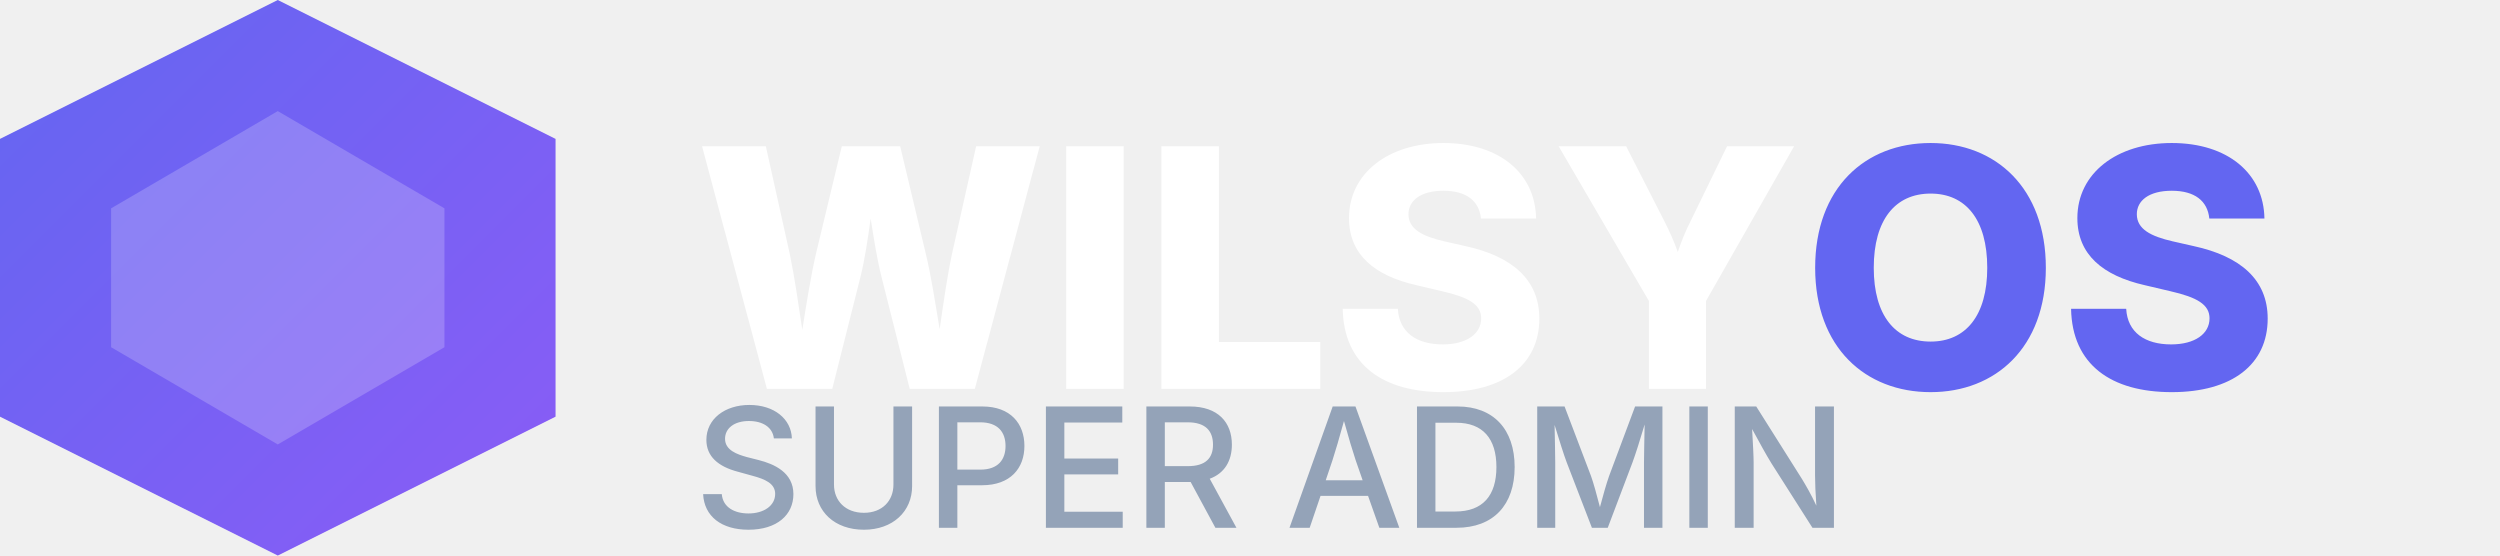
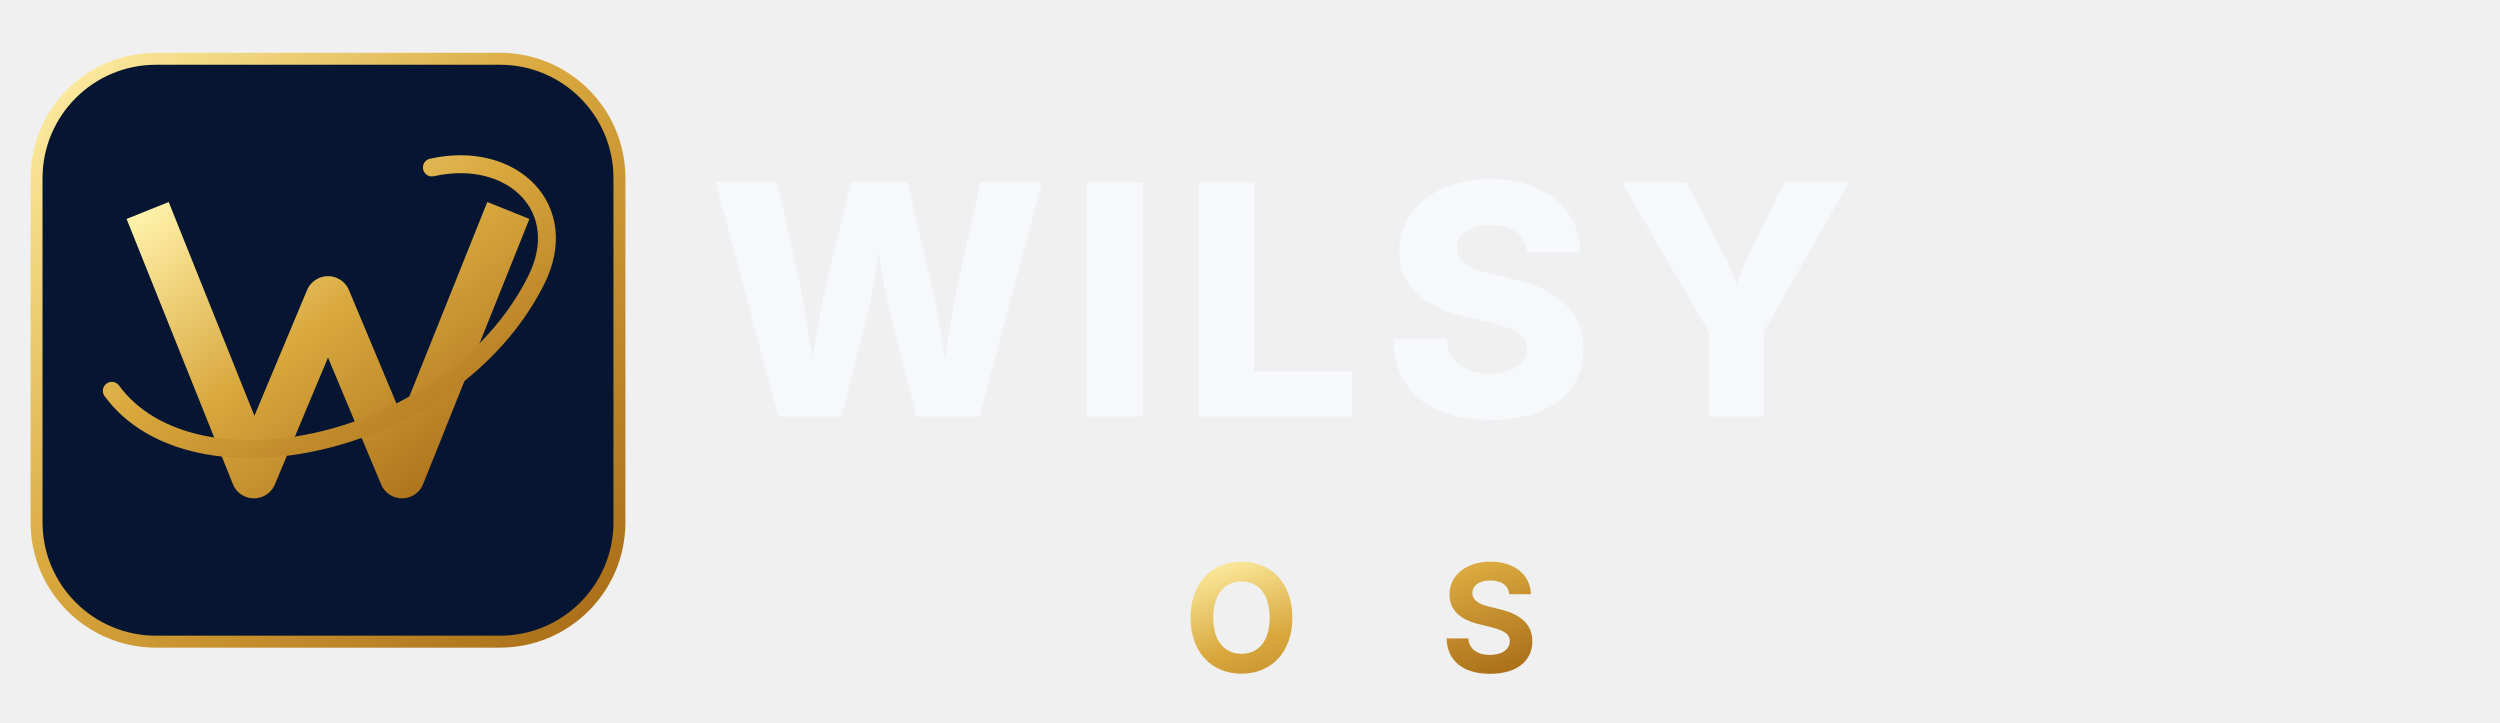
- <svg xmlns="http://www.w3.org/2000/svg" width="180" height="40" viewBox="0 0 180 40" fill="none">
-   <path d="M20 0L0 10V30L20 40L40 30V10L20 0Z" fill="url(#gradient)" />
-   <path d="M20 8L8 15V25L20 32L32 25V15L20 8Z" fill="white" fill-opacity="0.2" />
-   <text x="50" y="28" font-family="Inter" font-weight="800" font-size="24" fill="white">
-     WILSY<tspan fill="#6366f1">OS</tspan>
-   </text>
-   <text x="50" y="38" font-family="Inter" font-weight="500" font-size="12" fill="#94A3B8">
-     SUPER ADMIN
-   </text>
+ <svg xmlns="http://www.w3.org/2000/svg" viewBox="0 0 900 260" role="img" aria-labelledby="t">
  <defs>
-     <linearGradient id="gradient" x1="0" y1="0" x2="40" y2="40" gradientUnits="userSpaceOnUse">
-       <stop stop-color="#6366f1" />
-       <stop offset="1" stop-color="#8b5cf6" />
+     <linearGradient id="g" x2="1" y2="1">
+       <stop stop-color="#FFF1A8" />
+       <stop offset=".45" stop-color="#D9A83E" />
+       <stop offset="1" stop-color="#A76B16" />
    </linearGradient>
  </defs>
+   <g transform="translate(8 16) scale(.43)">
+     <rect x="12" y="12" width="488" height="488" rx="100" fill="#061632" stroke="url(#g)" stroke-width="10" />
+     <path d="M105 139L194 361L256 213L318 361L407 139" fill="none" stroke="url(#g)" stroke-width="38" stroke-linejoin="round" />
+     <path d="M75 290C143 383 359 338 430 198C461 137 410 88 343 103" fill="none" stroke="url(#g)" stroke-width="15" stroke-linecap="round" />
+   </g>
+   <text x="255" y="150" font-family="Inter,Arial,sans-serif" font-size="116" font-weight="800" letter-spacing="7" fill="#F7F8FC">WILSY</text>
+   <path d="M260 184H720" stroke="url(#g)" stroke-width="5" />
+   <text x="490" y="242" text-anchor="middle" font-family="Inter,Arial,sans-serif" font-size="54" font-weight="700" letter-spacing="19" fill="url(#g)">O S</text>
</svg>
